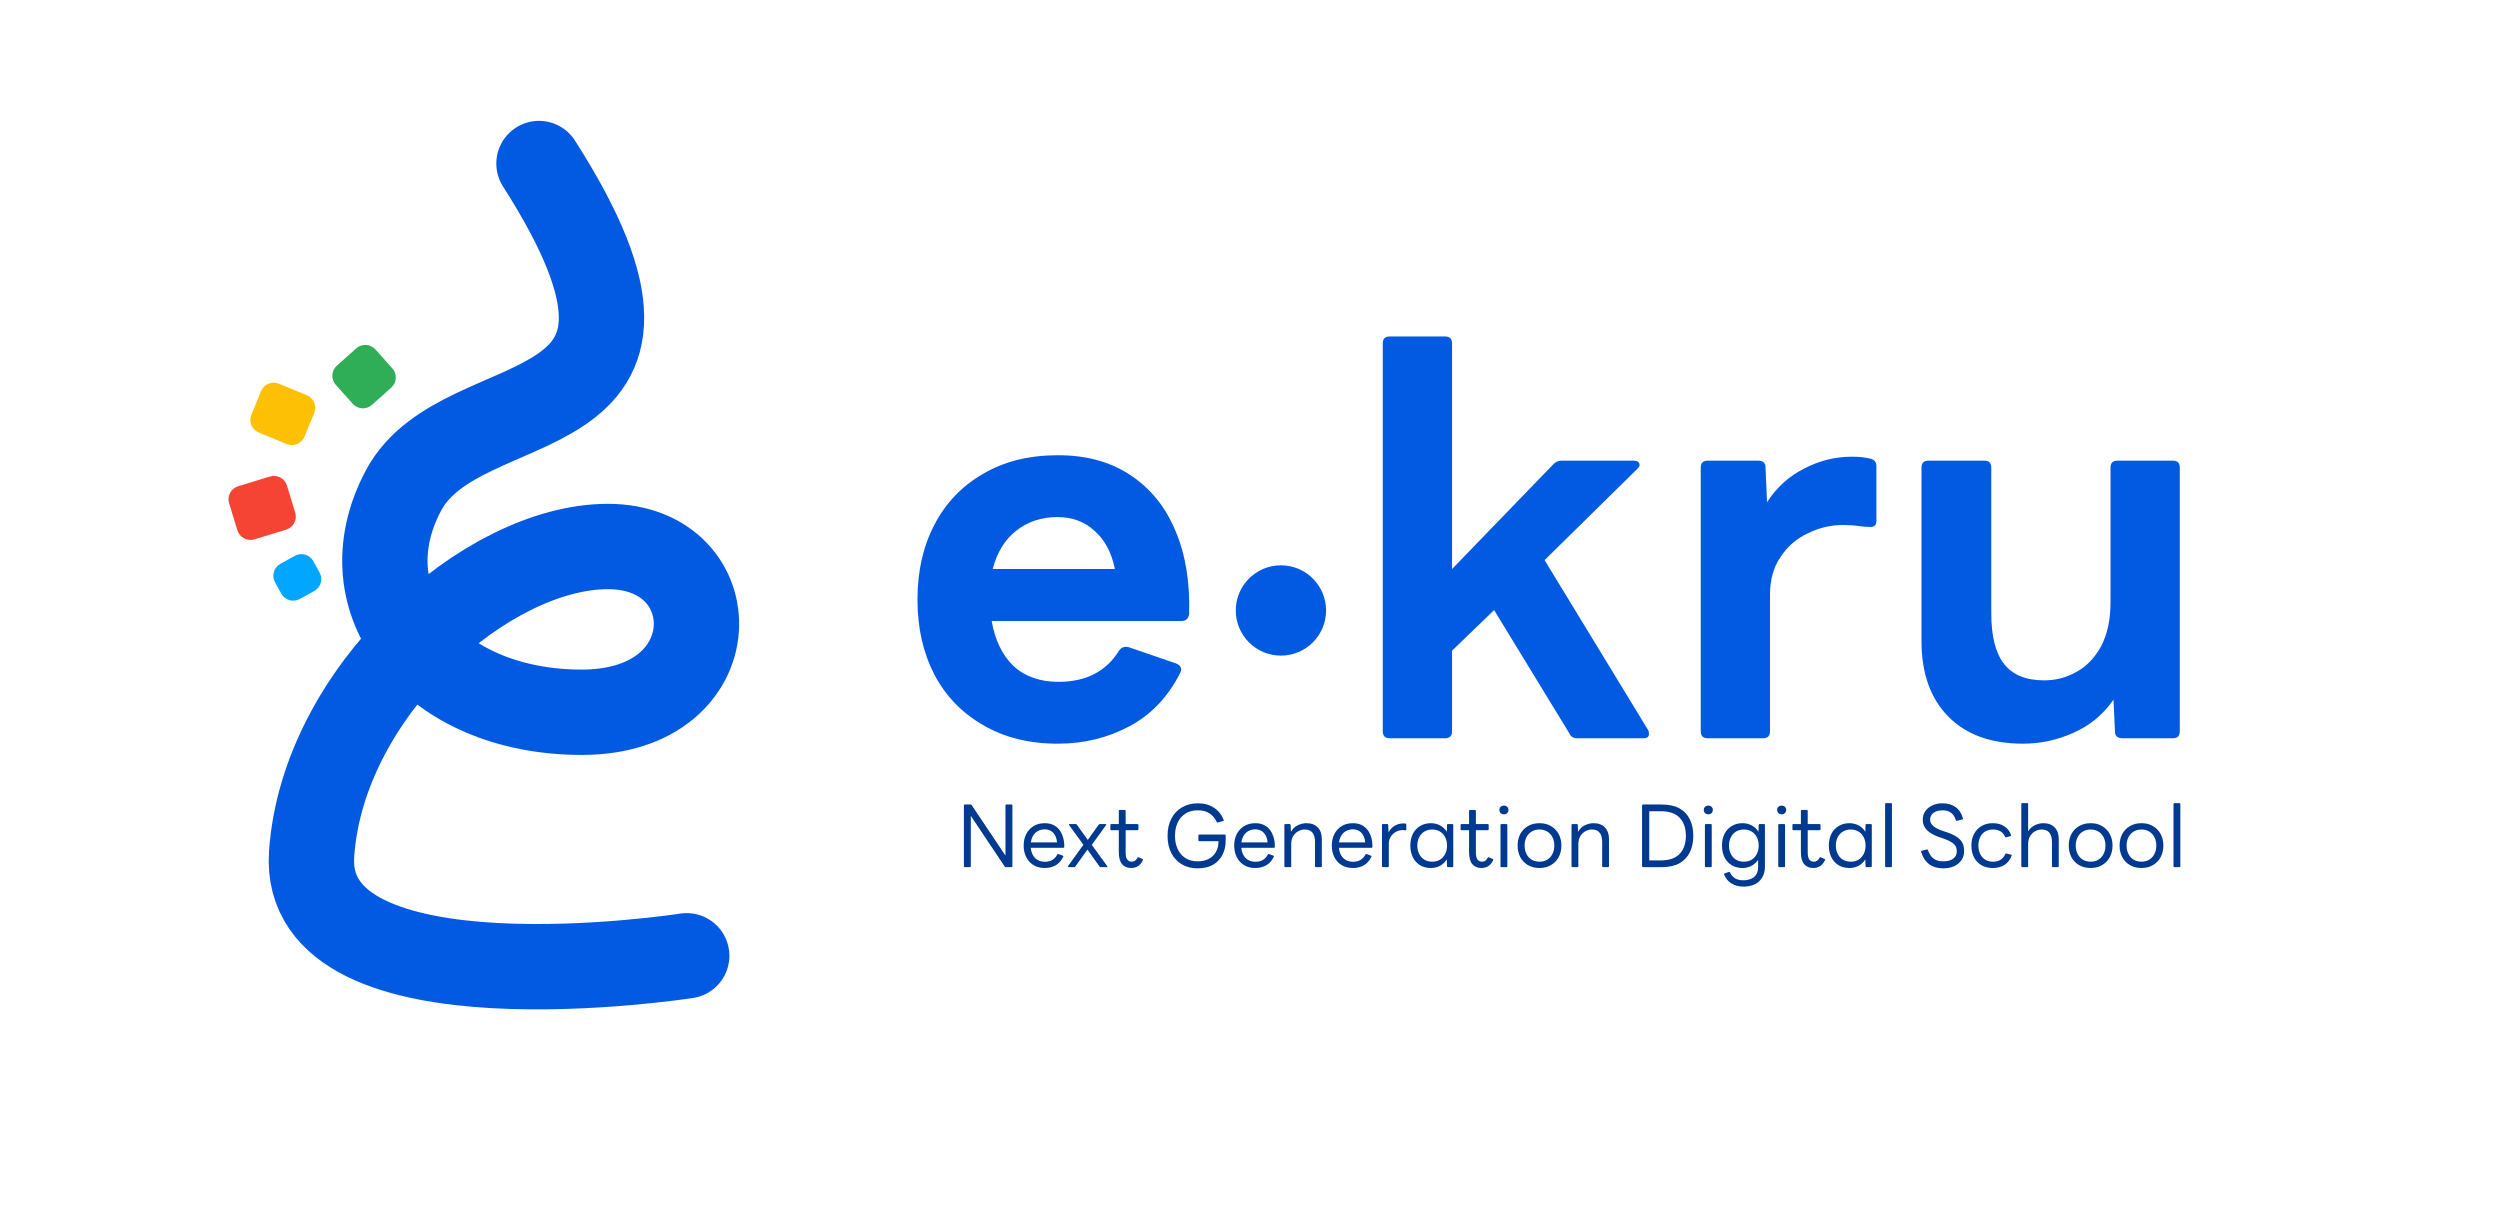
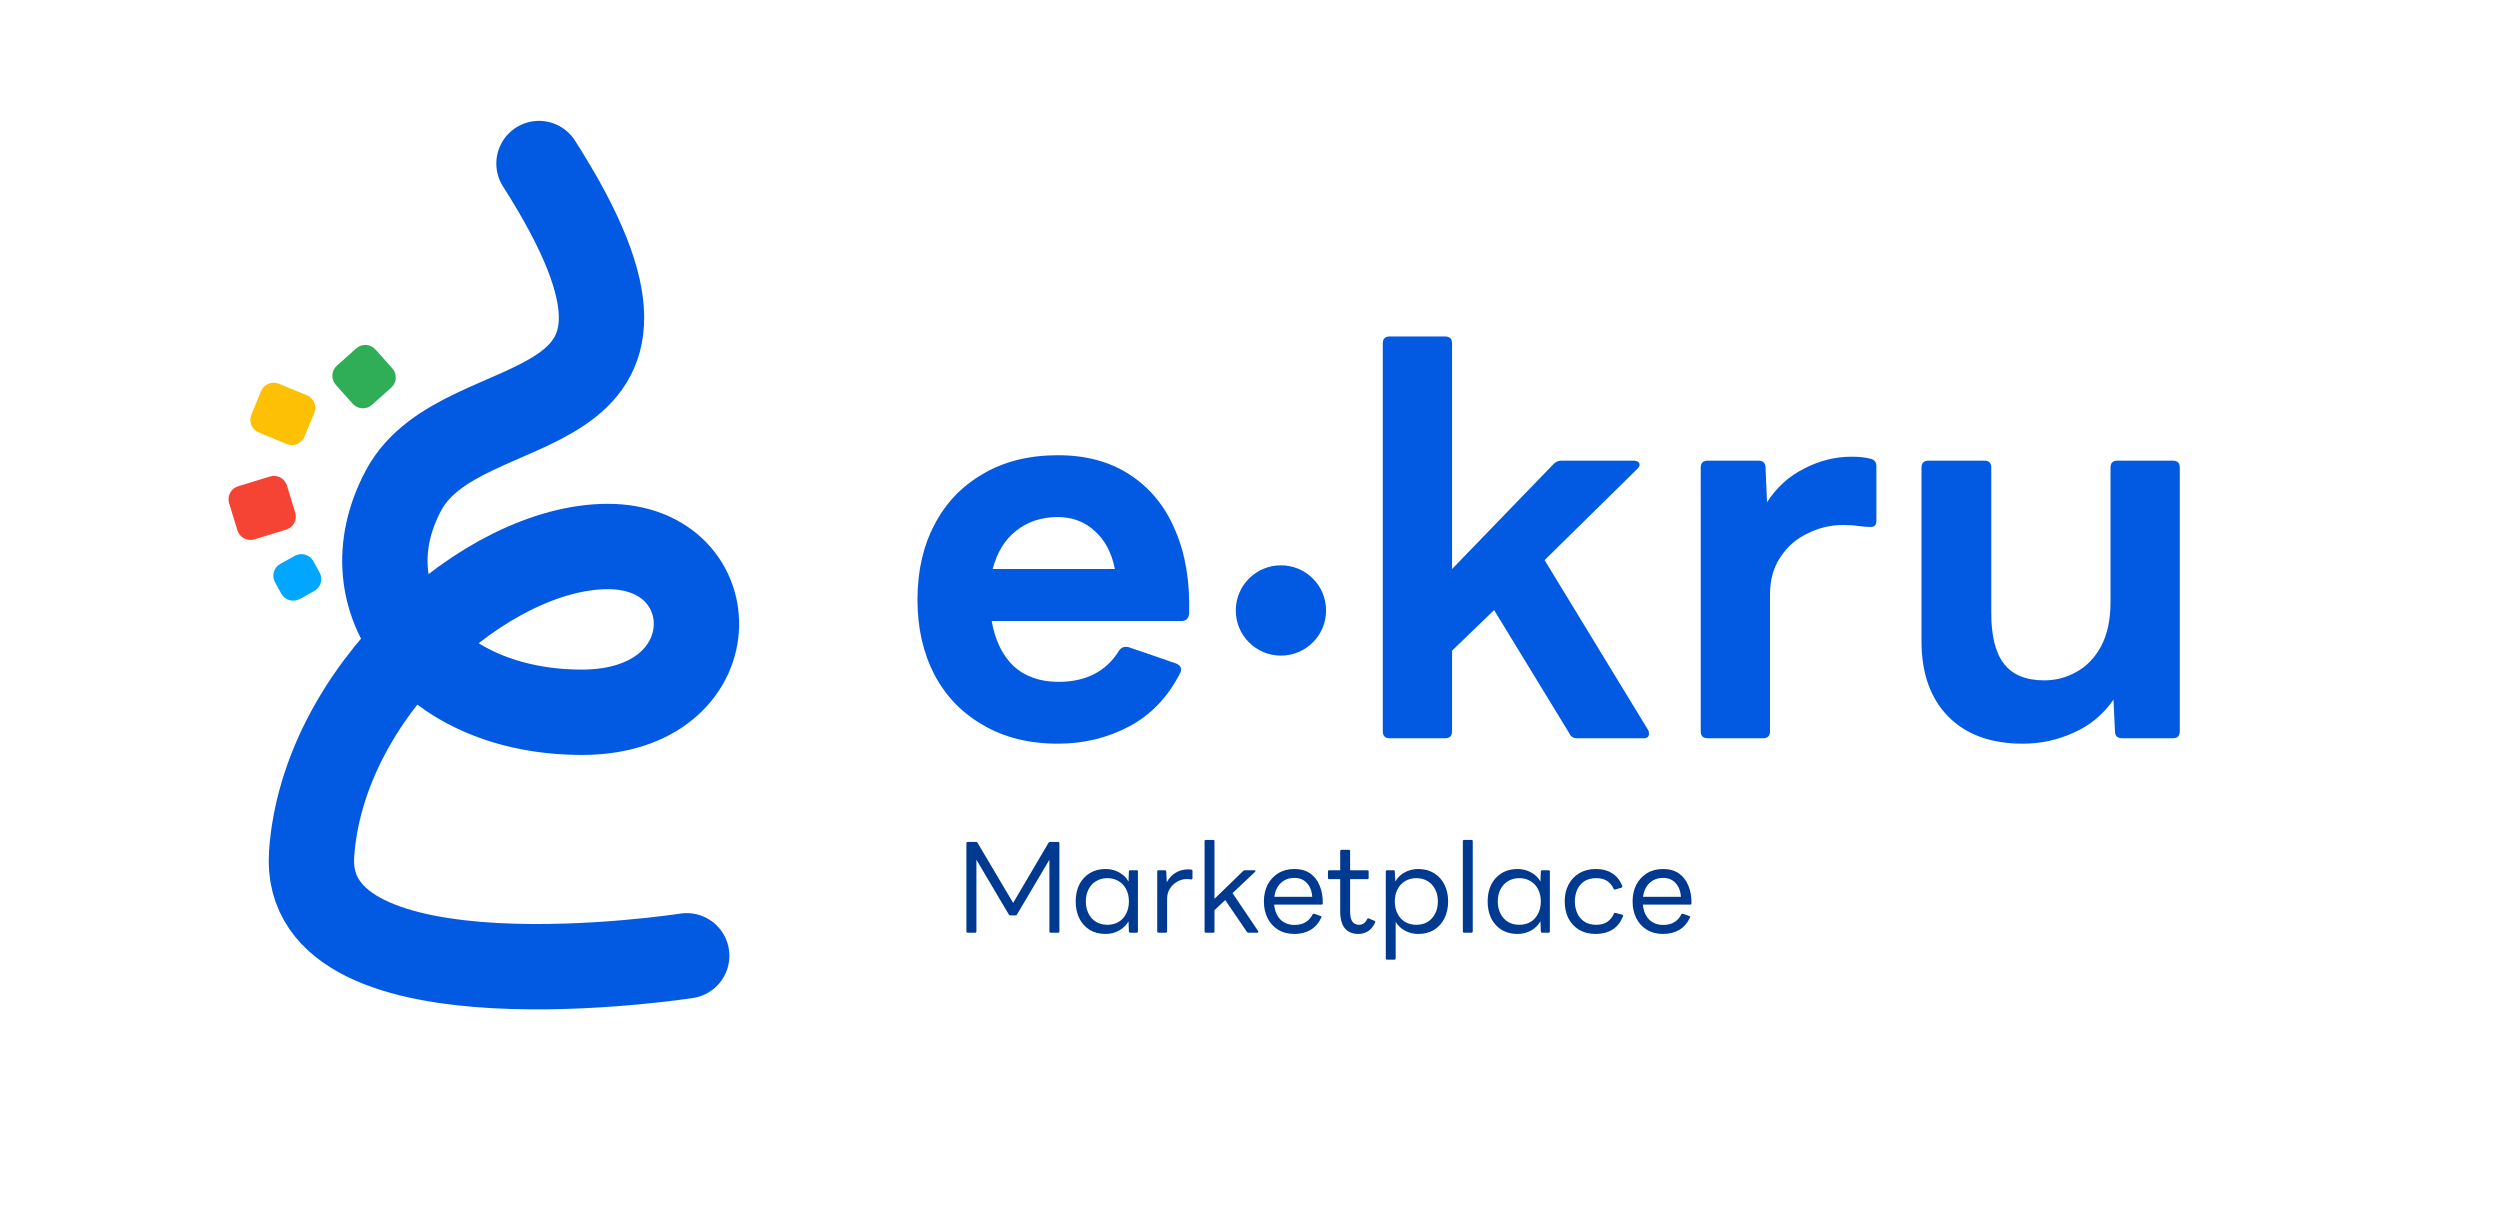
<svg xmlns="http://www.w3.org/2000/svg" width="2021" height="977" viewBox="0 0 2021 977" fill="none">
  <path d="M855.281 601.2C831.815 601.2 811.548 596.133 794.481 586C777.415 576.133 764.348 562.533 755.281 545.2C746.215 527.6 741.681 507.467 741.681 484.8C741.681 461.867 746.215 441.733 755.281 424.4C764.348 406.8 777.415 393.067 794.481 383.2C811.548 373.067 831.815 368 855.281 368C878.215 368 897.681 373.333 913.681 384C929.948 394.667 942.081 409.6 950.081 428.8C958.348 448 962.081 470.533 961.281 496.4C960.748 500.133 958.748 502 955.281 502H801.681C804.348 517.467 810.215 529.6 819.281 538.4C828.615 546.933 840.748 551.2 855.681 551.2C878.081 551.2 894.481 542.667 904.881 525.6C906.748 523.2 909.281 522.4 912.481 523.2L950.881 536.4C954.615 538 955.681 540.533 954.081 544C944.215 563.467 930.481 577.867 912.881 587.2C895.281 596.533 876.081 601.2 855.281 601.2ZM901.281 460C898.615 446.667 893.148 436.4 884.881 429.2C876.881 421.733 866.881 418 854.881 418C841.815 418 830.615 421.733 821.281 429.2C812.215 436.4 805.948 446.667 802.481 460H901.281Z" fill="#015AE1" />
  <circle cx="1035.5" cy="493.5" r="36.5" fill="#015AE1" />
  <path d="M1123.44 596.8C1119.71 596.8 1117.84 594.933 1117.84 591.2V277.6C1117.84 273.867 1119.71 272 1123.44 272H1168.24C1171.98 272 1173.84 273.867 1173.84 277.6V460L1255.44 375.6C1257.31 373.467 1259.58 372.4 1262.24 372.4H1320.24C1323.71 372.4 1325.44 373.6 1325.44 376C1325.44 376.8 1324.78 377.867 1323.44 379.2L1248.64 452.8L1332.24 590C1332.78 590.8 1333.04 591.867 1333.04 593.2C1333.04 595.6 1331.58 596.8 1328.64 596.8H1275.04C1271.84 596.8 1269.71 595.467 1268.64 592.8L1207.84 493.2L1173.84 526V591.2C1173.84 594.933 1171.98 596.8 1168.24 596.8H1123.44ZM1380.47 596.8C1376.74 596.8 1374.87 594.933 1374.87 591.2V378C1374.87 374.267 1376.74 372.4 1380.47 372.4H1421.27C1425.27 372.4 1427.27 374.267 1427.27 378L1428.47 406C1436.21 394 1446.21 384.933 1458.47 378.8C1470.74 372.4 1483.54 369.2 1496.87 369.2C1500.07 369.2 1502.87 369.333 1505.27 369.6C1507.67 369.867 1509.94 370.267 1512.07 370.8C1515.27 371.6 1516.87 373.6 1516.87 376.8V421.2C1516.87 424.4 1515.27 426 1512.07 426C1509.14 426 1505.81 425.733 1502.07 425.2C1498.61 424.667 1494.61 424.4 1490.07 424.4C1479.94 424.4 1470.34 426.667 1461.27 431.2C1452.21 435.467 1444.87 441.867 1439.27 450.4C1433.67 458.667 1430.87 468.8 1430.87 480.8V591.2C1430.87 594.933 1429.01 596.8 1425.27 596.8H1380.47ZM1635.34 601.2C1609.48 601.2 1589.34 593.867 1574.94 579.2C1560.54 564.533 1553.34 544.267 1553.34 518.4V378C1553.34 374.267 1555.21 372.4 1558.94 372.4H1604.14C1607.88 372.4 1609.74 374.267 1609.74 378V495.6C1609.74 514.267 1613.21 528 1620.14 536.8C1627.08 545.6 1637.88 550 1652.54 550C1661.88 550 1670.54 547.733 1678.54 543.2C1686.81 538.667 1693.48 531.733 1698.54 522.4C1703.61 512.8 1706.14 500.933 1706.14 486.8V378C1706.14 374.267 1708.01 372.4 1711.74 372.4H1756.54C1760.28 372.4 1762.14 374.267 1762.14 378V591.2C1762.14 594.933 1760.28 596.8 1756.54 596.8H1715.74C1711.74 596.8 1709.74 594.933 1709.74 591.2L1708.54 565.6C1700.28 577.6 1689.48 586.533 1676.14 592.4C1663.08 598.267 1649.48 601.2 1635.34 601.2Z" fill="#015AE1" />
-   <path d="M779.982 701C779.476 701 779.223 700.747 779.223 700.241V651.044C779.223 650.584 779.476 650.354 779.982 650.354H784.605C784.927 650.354 785.226 650.515 785.502 650.837L812.826 691.685V651.044C812.826 650.584 813.079 650.354 813.585 650.354H817.725C818.185 650.354 818.415 650.584 818.415 651.044V700.241C818.415 700.747 818.185 701 817.725 701H813.102C812.78 701 812.481 700.839 812.205 700.517L784.812 659.531V700.241C784.812 700.747 784.582 701 784.122 701H779.982ZM844.569 701.69C841.073 701.69 838.037 700.908 835.461 699.344C832.931 697.78 830.976 695.641 829.596 692.927C828.216 690.167 827.526 687.039 827.526 683.543C827.526 680.047 828.216 676.942 829.596 674.228C831.022 671.514 833 669.375 835.53 667.811C838.106 666.247 841.119 665.465 844.569 665.465C848.019 665.465 850.917 666.27 853.263 667.88C855.609 669.49 857.38 671.744 858.576 674.642C859.818 677.494 860.416 680.806 860.37 684.578C860.37 685.084 860.117 685.337 859.611 685.337H833.253C833.575 688.787 834.725 691.547 836.703 693.617C838.727 695.641 841.349 696.653 844.569 696.653C847.099 696.653 849.169 696.147 850.779 695.135C852.435 694.123 853.746 692.674 854.712 690.788C854.896 690.42 855.218 690.305 855.678 690.443L859.128 691.685C859.634 691.869 859.772 692.168 859.542 692.582C858.07 695.664 856.046 697.964 853.47 699.482C850.894 700.954 847.927 701.69 844.569 701.69ZM844.569 670.433C841.533 670.433 839.003 671.376 836.979 673.262C835.001 675.148 833.782 677.724 833.322 680.99H854.505C854.275 677.816 853.286 675.263 851.538 673.331C849.79 671.399 847.467 670.433 844.569 670.433ZM863.836 701C863.56 701 863.376 700.908 863.284 700.724C863.192 700.54 863.238 700.333 863.422 700.103L875.842 682.922L864.319 667.052C864.135 666.822 864.089 666.615 864.181 666.431C864.273 666.247 864.48 666.155 864.802 666.155H869.563C869.977 666.155 870.276 666.293 870.46 666.569L879.361 678.989L888.262 666.569C888.492 666.293 888.791 666.155 889.159 666.155H893.644C894.334 666.155 894.495 666.454 894.127 667.052L882.604 682.991L895.024 700.103C895.208 700.333 895.254 700.54 895.162 700.724C895.07 700.908 894.886 701 894.61 701H889.78C889.412 701 889.113 700.839 888.883 700.517L879.085 686.786L869.287 700.517C869.011 700.839 868.712 701 868.39 701H863.836ZM914.521 701.69C911.393 701.69 908.932 700.678 907.138 698.654C905.344 696.584 904.447 693.341 904.447 688.925V671.123H898.306C897.846 671.123 897.616 670.893 897.616 670.433V666.845C897.616 666.385 897.846 666.155 898.306 666.155H904.447V655.46C904.447 655 904.677 654.77 905.137 654.77H909.208C909.714 654.77 909.967 655 909.967 655.46V666.155H919.627C920.087 666.155 920.317 666.385 920.317 666.845V670.433C920.317 670.893 920.087 671.123 919.627 671.123H909.967V689.063C909.967 691.685 910.381 693.594 911.209 694.79C912.037 695.986 913.302 696.584 915.004 696.584C916.982 696.584 918.477 695.526 919.489 693.41C919.719 692.95 920.041 692.835 920.455 693.065L923.56 694.376C924.02 694.606 924.112 694.997 923.836 695.549C922.732 697.757 921.375 699.344 919.765 700.31C918.155 701.23 916.407 701.69 914.521 701.69ZM968.143 701.966C963.313 701.966 959.058 700.885 955.378 698.723C951.744 696.561 948.915 693.525 946.891 689.615C944.867 685.659 943.855 681.013 943.855 675.677C943.855 670.295 944.89 665.649 946.96 661.739C949.03 657.783 951.905 654.747 955.585 652.631C959.265 650.469 963.474 649.388 968.212 649.388C973.364 649.388 977.711 650.561 981.253 652.907C984.841 655.207 987.486 658.473 989.188 662.705C989.418 663.165 989.28 663.487 988.774 663.671L984.496 664.913C984.128 665.051 983.829 664.913 983.599 664.499C982.173 661.417 980.195 659.071 977.665 657.461C975.135 655.851 972.007 655.046 968.281 655.046C964.371 655.046 961.036 655.943 958.276 657.737C955.516 659.485 953.423 661.923 951.997 665.051C950.571 668.133 949.858 671.675 949.858 675.677C949.858 679.679 950.571 683.244 951.997 686.372C953.469 689.454 955.562 691.892 958.276 693.686C961.036 695.434 964.371 696.308 968.281 696.308C971.639 696.308 974.56 695.664 977.044 694.376C979.574 693.088 981.529 691.225 982.909 688.787C984.335 686.349 985.048 683.428 985.048 680.024H969.523C969.017 680.024 968.764 679.794 968.764 679.334V675.401C968.764 674.895 969.017 674.642 969.523 674.642H990.085C990.591 674.642 990.844 674.895 990.844 675.401V679.679C990.844 683.865 989.97 687.66 988.222 691.064C986.52 694.422 983.99 697.09 980.632 699.068C977.274 701 973.111 701.966 968.143 701.966ZM1014.78 701.69C1011.28 701.69 1008.25 700.908 1005.67 699.344C1003.14 697.78 1001.18 695.641 999.805 692.927C998.425 690.167 997.735 687.039 997.735 683.543C997.735 680.047 998.425 676.942 999.805 674.228C1001.23 671.514 1003.21 669.375 1005.74 667.811C1008.31 666.247 1011.33 665.465 1014.78 665.465C1018.23 665.465 1021.13 666.27 1023.47 667.88C1025.82 669.49 1027.59 671.744 1028.78 674.642C1030.03 677.494 1030.62 680.806 1030.58 684.578C1030.58 685.084 1030.33 685.337 1029.82 685.337H1003.46C1003.78 688.787 1004.93 691.547 1006.91 693.617C1008.94 695.641 1011.56 696.653 1014.78 696.653C1017.31 696.653 1019.38 696.147 1020.99 695.135C1022.64 694.123 1023.95 692.674 1024.92 690.788C1025.1 690.42 1025.43 690.305 1025.89 690.443L1029.34 691.685C1029.84 691.869 1029.98 692.168 1029.75 692.582C1028.28 695.664 1026.25 697.964 1023.68 699.482C1021.1 700.954 1018.14 701.69 1014.78 701.69ZM1014.78 670.433C1011.74 670.433 1009.21 671.376 1007.19 673.262C1005.21 675.148 1003.99 677.724 1003.53 680.99H1024.71C1024.48 677.816 1023.49 675.263 1021.75 673.331C1020 671.399 1017.68 670.433 1014.78 670.433ZM1039.05 701C1038.54 701 1038.29 700.747 1038.29 700.241V666.845C1038.29 666.385 1038.54 666.155 1039.05 666.155H1042.57C1043.07 666.155 1043.33 666.385 1043.33 666.845L1043.6 672.434C1044.89 670.088 1046.69 668.34 1048.99 667.19C1051.33 666.04 1053.7 665.465 1056.09 665.465C1060.05 665.465 1063.11 666.615 1065.27 668.915C1067.48 671.169 1068.58 674.32 1068.58 678.368V700.241C1068.58 700.747 1068.35 701 1067.89 701H1063.82C1063.31 701 1063.06 700.747 1063.06 700.241V680.645C1063.06 677.287 1062.37 674.78 1060.99 673.124C1059.66 671.422 1057.54 670.571 1054.64 670.571C1052.99 670.571 1051.33 671.008 1049.68 671.882C1048.02 672.71 1046.62 674.021 1045.47 675.815C1044.36 677.563 1043.81 679.817 1043.81 682.577V700.241C1043.81 700.747 1043.58 701 1043.12 701H1039.05ZM1093.68 701.69C1090.19 701.69 1087.15 700.908 1084.58 699.344C1082.05 697.78 1080.09 695.641 1078.71 692.927C1077.33 690.167 1076.64 687.039 1076.64 683.543C1076.64 680.047 1077.33 676.942 1078.71 674.228C1080.14 671.514 1082.11 669.375 1084.64 667.811C1087.22 666.247 1090.23 665.465 1093.68 665.465C1097.13 665.465 1100.03 666.27 1102.38 667.88C1104.72 669.49 1106.49 671.744 1107.69 674.642C1108.93 677.494 1109.53 680.806 1109.48 684.578C1109.48 685.084 1109.23 685.337 1108.73 685.337H1082.37C1082.69 688.787 1083.84 691.547 1085.82 693.617C1087.84 695.641 1090.46 696.653 1093.68 696.653C1096.21 696.653 1098.28 696.147 1099.89 695.135C1101.55 694.123 1102.86 692.674 1103.83 690.788C1104.01 690.42 1104.33 690.305 1104.79 690.443L1108.24 691.685C1108.75 691.869 1108.89 692.168 1108.66 692.582C1107.18 695.664 1105.16 697.964 1102.58 699.482C1100.01 700.954 1097.04 701.69 1093.68 701.69ZM1093.68 670.433C1090.65 670.433 1088.12 671.376 1086.09 673.262C1084.12 675.148 1082.9 677.724 1082.44 680.99H1103.62C1103.39 677.816 1102.4 675.263 1100.65 673.331C1098.9 671.399 1096.58 670.433 1093.68 670.433ZM1117.95 701C1117.45 701 1117.2 700.747 1117.2 700.241V666.845C1117.2 666.385 1117.45 666.155 1117.95 666.155H1121.47C1121.98 666.155 1122.23 666.385 1122.23 666.845L1122.51 672.848C1123.75 670.548 1125.41 668.777 1127.48 667.535C1129.59 666.293 1131.89 665.672 1134.38 665.672C1134.79 665.672 1135.14 665.672 1135.41 665.672C1135.73 665.672 1136.01 665.718 1136.24 665.81C1136.65 665.856 1136.86 666.109 1136.86 666.569V670.571C1136.86 671.123 1136.61 671.353 1136.1 671.261C1135.78 671.215 1135.43 671.169 1135.07 671.123C1134.7 671.077 1134.26 671.054 1133.76 671.054C1131.87 671.054 1130.08 671.537 1128.37 672.503C1126.67 673.469 1125.29 674.78 1124.23 676.436C1123.22 678.092 1122.72 679.978 1122.72 682.094V700.241C1122.72 700.747 1122.49 701 1122.03 701H1117.95ZM1156.74 701.69C1153.39 701.69 1150.44 700.931 1147.91 699.413C1145.43 697.849 1143.5 695.71 1142.12 692.996C1140.78 690.236 1140.11 687.085 1140.11 683.543C1140.11 680.001 1140.78 676.873 1142.12 674.159C1143.5 671.445 1145.43 669.329 1147.91 667.811C1150.44 666.247 1153.39 665.465 1156.74 665.465C1159.5 665.465 1162.01 666.086 1164.26 667.328C1166.56 668.57 1168.34 670.272 1169.58 672.434L1169.78 666.845C1169.78 666.385 1170.04 666.155 1170.54 666.155H1174.13C1174.59 666.155 1174.82 666.385 1174.82 666.845V700.241C1174.82 700.747 1174.59 701 1174.13 701H1170.54C1170.04 701 1169.78 700.747 1169.78 700.241L1169.58 694.652C1168.34 696.814 1166.56 698.539 1164.26 699.827C1162.01 701.069 1159.5 701.69 1156.74 701.69ZM1157.78 696.584C1160.17 696.584 1162.26 696.055 1164.06 694.997C1165.85 693.893 1167.25 692.352 1168.27 690.374C1169.28 688.396 1169.78 686.119 1169.78 683.543C1169.78 680.967 1169.28 678.713 1168.27 676.781C1167.25 674.803 1165.85 673.285 1164.06 672.227C1162.26 671.123 1160.17 670.571 1157.78 670.571C1155.43 670.571 1153.34 671.123 1151.5 672.227C1149.71 673.285 1148.3 674.803 1147.29 676.781C1146.28 678.713 1145.77 680.967 1145.77 683.543C1145.77 686.119 1146.28 688.396 1147.29 690.374C1148.3 692.352 1149.71 693.893 1151.5 694.997C1153.34 696.055 1155.43 696.584 1157.78 696.584ZM1197.66 701.69C1194.54 701.69 1192.08 700.678 1190.28 698.654C1188.49 696.584 1187.59 693.341 1187.59 688.925V671.123H1181.45C1180.99 671.123 1180.76 670.893 1180.76 670.433V666.845C1180.76 666.385 1180.99 666.155 1181.45 666.155H1187.59V655.46C1187.59 655 1187.82 654.77 1188.28 654.77H1192.35C1192.86 654.77 1193.11 655 1193.11 655.46V666.155H1202.77C1203.23 666.155 1203.46 666.385 1203.46 666.845V670.433C1203.46 670.893 1203.23 671.123 1202.77 671.123H1193.11V689.063C1193.11 691.685 1193.52 693.594 1194.35 694.79C1195.18 695.986 1196.45 696.584 1198.15 696.584C1200.13 696.584 1201.62 695.526 1202.63 693.41C1202.86 692.95 1203.18 692.835 1203.6 693.065L1206.7 694.376C1207.16 694.606 1207.26 694.997 1206.98 695.549C1205.88 697.757 1204.52 699.344 1202.91 700.31C1201.3 701.23 1199.55 701.69 1197.66 701.69ZM1215.77 658.289C1214.76 658.289 1213.89 657.967 1213.15 657.323C1212.46 656.633 1212.12 655.782 1212.12 654.77C1212.12 653.712 1212.46 652.861 1213.15 652.217C1213.89 651.573 1214.76 651.251 1215.77 651.251C1216.83 651.251 1217.71 651.573 1218.4 652.217C1219.09 652.861 1219.43 653.712 1219.43 654.77C1219.43 655.782 1219.09 656.633 1218.4 657.323C1217.71 657.967 1216.83 658.289 1215.77 658.289ZM1213.77 701C1213.27 701 1213.01 700.747 1213.01 700.241V666.845C1213.01 666.385 1213.27 666.155 1213.77 666.155H1217.84C1218.3 666.155 1218.53 666.385 1218.53 666.845V700.241C1218.53 700.747 1218.3 701 1217.84 701H1213.77ZM1244.5 701.69C1240.96 701.69 1237.85 700.908 1235.19 699.344C1232.52 697.78 1230.45 695.641 1228.98 692.927C1227.55 690.167 1226.84 687.039 1226.84 683.543C1226.84 680.047 1227.55 676.942 1228.98 674.228C1230.45 671.514 1232.52 669.375 1235.19 667.811C1237.85 666.247 1240.96 665.465 1244.5 665.465C1248.09 665.465 1251.19 666.247 1253.82 667.811C1256.48 669.375 1258.55 671.514 1260.03 674.228C1261.5 676.942 1262.23 680.047 1262.23 683.543C1262.23 687.039 1261.5 690.167 1260.03 692.927C1258.55 695.641 1256.48 697.78 1253.82 699.344C1251.19 700.908 1248.09 701.69 1244.5 701.69ZM1244.5 696.584C1246.89 696.584 1248.99 696.055 1250.78 694.997C1252.57 693.893 1253.98 692.352 1254.99 690.374C1256 688.396 1256.51 686.119 1256.51 683.543C1256.51 680.967 1256 678.713 1254.99 676.781C1253.98 674.803 1252.57 673.285 1250.78 672.227C1248.99 671.123 1246.89 670.571 1244.5 670.571C1242.15 670.571 1240.06 671.123 1238.22 672.227C1236.43 673.285 1235.02 674.803 1234.01 676.781C1233 678.713 1232.49 680.967 1232.49 683.543C1232.49 686.119 1233 688.396 1234.01 690.374C1235.02 692.352 1236.43 693.893 1238.22 694.997C1240.06 696.055 1242.15 696.584 1244.5 696.584ZM1271.18 701C1270.68 701 1270.42 700.747 1270.42 700.241V666.845C1270.42 666.385 1270.68 666.155 1271.18 666.155H1274.7C1275.21 666.155 1275.46 666.385 1275.46 666.845L1275.74 672.434C1277.02 670.088 1278.82 668.34 1281.12 667.19C1283.46 666.04 1285.83 665.465 1288.23 665.465C1292.18 665.465 1295.24 666.615 1297.4 668.915C1299.61 671.169 1300.71 674.32 1300.71 678.368V700.241C1300.71 700.747 1300.48 701 1300.02 701H1295.95C1295.45 701 1295.19 700.747 1295.19 700.241V680.645C1295.19 677.287 1294.5 674.78 1293.12 673.124C1291.79 671.422 1289.67 670.571 1286.78 670.571C1285.12 670.571 1283.46 671.008 1281.81 671.882C1280.15 672.71 1278.75 674.021 1277.6 675.815C1276.5 677.563 1275.94 679.817 1275.94 682.577V700.241C1275.94 700.747 1275.71 701 1275.25 701H1271.18ZM1328.21 701C1327.7 701 1327.45 700.747 1327.45 700.241V651.044C1327.45 650.584 1327.7 650.354 1328.21 650.354H1343.32C1349.07 650.354 1353.83 651.389 1357.6 653.459C1361.37 655.529 1364.18 658.473 1366.02 662.291C1367.91 666.063 1368.85 670.525 1368.85 675.677C1368.85 680.783 1367.91 685.245 1366.02 689.063C1364.18 692.835 1361.37 695.779 1357.6 697.895C1353.83 699.965 1349.07 701 1343.32 701H1328.21ZM1342.63 655.805H1333.25V695.549H1342.63C1349.44 695.549 1354.5 693.801 1357.81 690.305C1361.17 686.763 1362.85 681.887 1362.85 675.677C1362.85 669.421 1361.17 664.545 1357.81 661.049C1354.5 657.553 1349.44 655.805 1342.63 655.805ZM1381 658.289C1379.98 658.289 1379.11 657.967 1378.37 657.323C1377.68 656.633 1377.34 655.782 1377.34 654.77C1377.34 653.712 1377.68 652.861 1378.37 652.217C1379.11 651.573 1379.98 651.251 1381 651.251C1382.05 651.251 1382.93 651.573 1383.62 652.217C1384.31 652.861 1384.65 653.712 1384.65 654.77C1384.65 655.782 1384.31 656.633 1383.62 657.323C1382.93 657.967 1382.05 658.289 1381 658.289ZM1379 701C1378.49 701 1378.24 700.747 1378.24 700.241V666.845C1378.24 666.385 1378.49 666.155 1379 666.155H1383.07C1383.53 666.155 1383.76 666.385 1383.76 666.845V700.241C1383.76 700.747 1383.53 701 1383.07 701H1379ZM1409.59 716.732C1405.81 716.732 1402.55 715.904 1399.79 714.248C1397.07 712.592 1395.07 710.177 1393.78 707.003C1393.6 706.543 1393.74 706.244 1394.2 706.106L1397.51 704.864C1397.88 704.68 1398.2 704.795 1398.48 705.209C1399.4 707.187 1400.71 708.751 1402.41 709.901C1404.16 711.051 1406.5 711.626 1409.45 711.626C1411.47 711.626 1413.38 711.281 1415.17 710.591C1416.97 709.947 1418.42 708.843 1419.52 707.279C1420.67 705.761 1421.25 703.668 1421.25 701V695.066C1419.96 697.09 1418.21 698.7 1416 699.896C1413.79 701.092 1411.36 701.69 1408.69 701.69C1405.33 701.69 1402.39 700.931 1399.86 699.413C1397.37 697.849 1395.44 695.71 1394.06 692.996C1392.73 690.236 1392.06 687.085 1392.06 683.543C1392.06 680.001 1392.73 676.873 1394.06 674.159C1395.44 671.445 1397.37 669.329 1399.86 667.811C1402.39 666.247 1405.33 665.465 1408.69 665.465C1411.45 665.465 1413.96 666.086 1416.21 667.328C1418.51 668.57 1420.28 670.272 1421.52 672.434L1421.73 666.845C1421.73 666.385 1421.98 666.155 1422.49 666.155H1426.08C1426.54 666.155 1426.77 666.385 1426.77 666.845V700.448C1426.77 704.174 1425.98 707.233 1424.42 709.625C1422.9 712.063 1420.86 713.857 1418.28 715.007C1415.7 716.157 1412.81 716.732 1409.59 716.732ZM1409.72 696.584C1412.12 696.584 1414.21 696.055 1416 694.997C1417.8 693.893 1419.2 692.352 1420.21 690.374C1421.22 688.396 1421.73 686.119 1421.73 683.543C1421.73 680.967 1421.22 678.713 1420.21 676.781C1419.2 674.803 1417.8 673.285 1416 672.227C1414.21 671.123 1412.12 670.571 1409.72 670.571C1407.38 670.571 1405.28 671.123 1403.44 672.227C1401.65 673.285 1400.25 674.803 1399.24 676.781C1398.22 678.713 1397.72 680.967 1397.72 683.543C1397.72 686.119 1398.22 688.396 1399.24 690.374C1400.25 692.352 1401.65 693.893 1403.44 694.997C1405.28 696.055 1407.38 696.584 1409.72 696.584ZM1440.29 658.289C1439.28 658.289 1438.41 657.967 1437.67 657.323C1436.98 656.633 1436.64 655.782 1436.64 654.77C1436.64 653.712 1436.98 652.861 1437.67 652.217C1438.41 651.573 1439.28 651.251 1440.29 651.251C1441.35 651.251 1442.23 651.573 1442.92 652.217C1443.61 652.861 1443.95 653.712 1443.95 654.77C1443.95 655.782 1443.61 656.633 1442.92 657.323C1442.23 657.967 1441.35 658.289 1440.29 658.289ZM1438.29 701C1437.79 701 1437.53 700.747 1437.53 700.241V666.845C1437.53 666.385 1437.79 666.155 1438.29 666.155H1442.36C1442.82 666.155 1443.05 666.385 1443.05 666.845V700.241C1443.05 700.747 1442.82 701 1442.36 701H1438.29ZM1465.92 701.69C1462.79 701.69 1460.33 700.678 1458.53 698.654C1456.74 696.584 1455.84 693.341 1455.84 688.925V671.123H1449.7C1449.24 671.123 1449.01 670.893 1449.01 670.433V666.845C1449.01 666.385 1449.24 666.155 1449.7 666.155H1455.84V655.46C1455.84 655 1456.07 654.77 1456.53 654.77H1460.6C1461.11 654.77 1461.36 655 1461.36 655.46V666.155H1471.02C1471.48 666.155 1471.71 666.385 1471.71 666.845V670.433C1471.71 670.893 1471.48 671.123 1471.02 671.123H1461.36V689.063C1461.36 691.685 1461.78 693.594 1462.6 694.79C1463.43 695.986 1464.7 696.584 1466.4 696.584C1468.38 696.584 1469.87 695.526 1470.88 693.41C1471.11 692.95 1471.44 692.835 1471.85 693.065L1474.95 694.376C1475.41 694.606 1475.51 694.997 1475.23 695.549C1474.13 697.757 1472.77 699.344 1471.16 700.31C1469.55 701.23 1467.8 701.69 1465.92 701.69ZM1495.07 701.69C1491.71 701.69 1488.77 700.931 1486.24 699.413C1483.76 697.849 1481.82 695.71 1480.44 692.996C1479.11 690.236 1478.44 687.085 1478.44 683.543C1478.44 680.001 1479.11 676.873 1480.44 674.159C1481.82 671.445 1483.76 669.329 1486.24 667.811C1488.77 666.247 1491.71 665.465 1495.07 665.465C1497.83 665.465 1500.34 666.086 1502.59 667.328C1504.89 668.57 1506.66 670.272 1507.91 672.434L1508.11 666.845C1508.11 666.385 1508.37 666.155 1508.87 666.155H1512.46C1512.92 666.155 1513.15 666.385 1513.15 666.845V700.241C1513.15 700.747 1512.92 701 1512.46 701H1508.87C1508.37 701 1508.11 700.747 1508.11 700.241L1507.91 694.652C1506.66 696.814 1504.89 698.539 1502.59 699.827C1500.34 701.069 1497.83 701.69 1495.07 701.69ZM1496.11 696.584C1498.5 696.584 1500.59 696.055 1502.39 694.997C1504.18 693.893 1505.58 692.352 1506.6 690.374C1507.61 688.396 1508.11 686.119 1508.11 683.543C1508.11 680.967 1507.61 678.713 1506.6 676.781C1505.58 674.803 1504.18 673.285 1502.39 672.227C1500.59 671.123 1498.5 670.571 1496.11 670.571C1493.76 670.571 1491.67 671.123 1489.83 672.227C1488.03 673.285 1486.63 674.803 1485.62 676.781C1484.61 678.713 1484.1 680.967 1484.1 683.543C1484.1 686.119 1484.61 688.396 1485.62 690.374C1486.63 692.352 1488.03 693.893 1489.83 694.997C1491.67 696.055 1493.76 696.584 1496.11 696.584ZM1524.68 701C1524.17 701 1523.92 700.747 1523.92 700.241V649.94C1523.92 649.48 1524.17 649.25 1524.68 649.25H1528.75C1529.21 649.25 1529.44 649.48 1529.44 649.94V700.241C1529.44 700.747 1529.21 701 1528.75 701H1524.68ZM1570.98 701.966C1566.42 701.966 1562.63 700.862 1559.59 698.654C1556.55 696.4 1554.37 693.065 1553.04 688.649C1552.9 688.189 1553.06 687.89 1553.52 687.752L1557.66 686.717C1558.07 686.579 1558.37 686.74 1558.56 687.2C1559.61 690.328 1561.13 692.628 1563.11 694.1C1565.09 695.572 1567.71 696.308 1570.98 696.308C1574.24 696.308 1576.86 695.618 1578.84 694.238C1580.87 692.812 1581.88 690.788 1581.88 688.166C1581.88 685.452 1580.96 683.382 1579.12 681.956C1577.28 680.484 1574.72 679.173 1571.46 678.023L1567.66 676.712C1563.48 675.286 1560.21 673.446 1557.87 671.192C1555.52 668.892 1554.35 666.063 1554.35 662.705C1554.35 660.083 1555.04 657.783 1556.42 655.805C1557.8 653.781 1559.68 652.217 1562.07 651.113C1564.51 649.963 1567.23 649.388 1570.22 649.388C1574.45 649.388 1577.99 650.4 1580.84 652.424C1583.69 654.402 1585.7 657.438 1586.85 661.532C1586.98 662.038 1586.82 662.337 1586.36 662.429L1582.02 663.533C1581.56 663.671 1581.26 663.51 1581.12 663.05C1580.24 660.244 1578.91 658.22 1577.12 656.978C1575.32 655.69 1573.02 655.046 1570.22 655.046C1567.27 655.046 1564.88 655.736 1563.04 657.116C1561.2 658.496 1560.28 660.313 1560.28 662.567C1560.28 666.431 1563.73 669.49 1570.63 671.744L1574.01 672.848C1578.7 674.412 1582.18 676.344 1584.43 678.644C1586.68 680.944 1587.81 684.118 1587.81 688.166C1587.81 690.88 1587.1 693.272 1585.67 695.342C1584.25 697.412 1582.27 699.045 1579.74 700.241C1577.21 701.391 1574.29 701.966 1570.98 701.966ZM1610.99 701.69C1607.45 701.69 1604.36 700.931 1601.74 699.413C1599.17 697.849 1597.16 695.71 1595.74 692.996C1594.36 690.236 1593.67 687.085 1593.67 683.543C1593.67 680.001 1594.38 676.873 1595.81 674.159C1597.23 671.445 1599.23 669.329 1601.81 667.811C1604.43 666.247 1607.49 665.465 1610.99 665.465C1614.62 665.465 1617.68 666.27 1620.16 667.88C1622.69 669.444 1624.56 671.813 1625.75 674.987C1625.89 675.447 1625.73 675.746 1625.27 675.884L1621.82 676.919C1621.45 677.057 1621.15 676.896 1620.92 676.436C1619.13 672.526 1615.91 670.571 1611.26 670.571C1608.55 670.571 1606.3 671.169 1604.5 672.365C1602.75 673.561 1601.44 675.148 1600.57 677.126C1599.74 679.104 1599.33 681.243 1599.33 683.543C1599.33 685.843 1599.76 688.005 1600.64 690.029C1601.51 692.007 1602.82 693.594 1604.57 694.79C1606.36 695.986 1608.6 696.584 1611.26 696.584C1613.7 696.584 1615.73 696.055 1617.34 694.997C1618.99 693.893 1620.26 692.352 1621.13 690.374C1621.31 689.96 1621.61 689.822 1622.03 689.96L1625.75 690.926C1626.26 691.064 1626.4 691.363 1626.17 691.823C1624.88 695.181 1622.92 697.665 1620.3 699.275C1617.68 700.885 1614.58 701.69 1610.99 701.69ZM1634.78 701C1634.27 701 1634.02 700.747 1634.02 700.241V649.94C1634.02 649.48 1634.27 649.25 1634.78 649.25H1638.85C1639.31 649.25 1639.54 649.48 1639.54 649.94V672.02C1640.88 669.858 1642.67 668.225 1644.92 667.121C1647.22 666.017 1649.52 665.465 1651.82 665.465C1655.78 665.465 1658.84 666.615 1661 668.915C1663.21 671.169 1664.31 674.32 1664.31 678.368V700.241C1664.31 700.747 1664.08 701 1663.62 701H1659.55C1659.05 701 1658.79 700.747 1658.79 700.241V680.645C1658.79 677.287 1658.1 674.78 1656.72 673.124C1655.39 671.422 1653.27 670.571 1650.37 670.571C1648.72 670.571 1647.06 671.008 1645.41 671.882C1643.75 672.71 1642.35 674.021 1641.2 675.815C1640.09 677.563 1639.54 679.817 1639.54 682.577V700.241C1639.54 700.747 1639.31 701 1638.85 701H1634.78ZM1690.04 701.69C1686.49 701.69 1683.39 700.908 1680.72 699.344C1678.05 697.78 1675.98 695.641 1674.51 692.927C1673.08 690.167 1672.37 687.039 1672.37 683.543C1672.37 680.047 1673.08 676.942 1674.51 674.228C1675.98 671.514 1678.05 669.375 1680.72 667.811C1683.39 666.247 1686.49 665.465 1690.04 665.465C1693.62 665.465 1696.73 666.247 1699.35 667.811C1702.02 669.375 1704.09 671.514 1705.56 674.228C1707.03 676.942 1707.77 680.047 1707.77 683.543C1707.77 687.039 1707.03 690.167 1705.56 692.927C1704.09 695.641 1702.02 697.78 1699.35 699.344C1696.73 700.908 1693.62 701.69 1690.04 701.69ZM1690.04 696.584C1692.43 696.584 1694.52 696.055 1696.31 694.997C1698.11 693.893 1699.51 692.352 1700.52 690.374C1701.54 688.396 1702.04 686.119 1702.04 683.543C1702.04 680.967 1701.54 678.713 1700.52 676.781C1699.51 674.803 1698.11 673.285 1696.31 672.227C1694.52 671.123 1692.43 670.571 1690.04 670.571C1687.69 670.571 1685.6 671.123 1683.76 672.227C1681.96 673.285 1680.56 674.803 1679.55 676.781C1678.54 678.713 1678.03 680.967 1678.03 683.543C1678.03 686.119 1678.54 688.396 1679.55 690.374C1680.56 692.352 1681.96 693.893 1683.76 694.997C1685.6 696.055 1687.69 696.584 1690.04 696.584ZM1731.14 701.69C1727.6 701.69 1724.49 700.908 1721.82 699.344C1719.16 697.78 1717.09 695.641 1715.61 692.927C1714.19 690.167 1713.48 687.039 1713.48 683.543C1713.48 680.047 1714.19 676.942 1715.61 674.228C1717.09 671.514 1719.16 669.375 1721.82 667.811C1724.49 666.247 1727.6 665.465 1731.14 665.465C1734.73 665.465 1737.83 666.247 1740.45 667.811C1743.12 669.375 1745.19 671.514 1746.66 674.228C1748.14 676.942 1748.87 680.047 1748.87 683.543C1748.87 687.039 1748.14 690.167 1746.66 692.927C1745.19 695.641 1743.12 697.78 1740.45 699.344C1737.83 700.908 1734.73 701.69 1731.14 701.69ZM1731.14 696.584C1733.53 696.584 1735.62 696.055 1737.42 694.997C1739.21 693.893 1740.62 692.352 1741.63 690.374C1742.64 688.396 1743.15 686.119 1743.15 683.543C1743.15 680.967 1742.64 678.713 1741.63 676.781C1740.62 674.803 1739.21 673.285 1737.42 672.227C1735.62 671.123 1733.53 670.571 1731.14 670.571C1728.79 670.571 1726.7 671.123 1724.86 672.227C1723.07 673.285 1721.66 674.803 1720.65 676.781C1719.64 678.713 1719.13 680.967 1719.13 683.543C1719.13 686.119 1719.64 688.396 1720.65 690.374C1721.66 692.352 1723.07 693.893 1724.86 694.997C1726.7 696.055 1728.79 696.584 1731.14 696.584ZM1757.82 701C1757.32 701 1757.06 700.747 1757.06 700.241V649.94C1757.06 649.48 1757.32 649.25 1757.82 649.25H1761.89C1762.35 649.25 1762.58 649.48 1762.58 649.94V700.241C1762.58 700.747 1762.35 701 1761.89 701H1757.82Z" fill="#003990" />
+   <path d="M782.332 754C781.599 754 781.232 753.633 781.232 752.9V681.6C781.232 680.933 781.599 680.6 782.332 680.6H789.032C789.632 680.6 790.032 680.833 790.232 681.3L819.032 729.9L847.632 681.3C847.899 680.833 848.299 680.6 848.832 680.6H855.332C856.066 680.6 856.432 680.933 856.432 681.6V752.9C856.432 753.633 856.066 754 855.332 754H849.332C848.666 754 848.332 753.633 848.332 752.9V695L822.132 739.3C821.932 739.767 821.532 740 820.932 740H816.732C816.199 740 815.799 739.767 815.532 739.3L789.332 695V752.9C789.332 753.633 788.999 754 788.332 754H782.332ZM893.696 755C888.83 755 884.563 753.9 880.896 751.7C877.296 749.433 874.496 746.333 872.496 742.4C870.563 738.4 869.596 733.833 869.596 728.7C869.596 723.567 870.563 719.033 872.496 715.1C874.496 711.167 877.296 708.1 880.896 705.9C884.563 703.633 888.83 702.5 893.696 702.5C897.696 702.5 901.33 703.4 904.596 705.2C907.93 707 910.496 709.467 912.296 712.6L912.596 704.5C912.596 703.833 912.963 703.5 913.696 703.5H918.896C919.563 703.5 919.896 703.833 919.896 704.5V752.9C919.896 753.633 919.563 754 918.896 754H913.696C912.963 754 912.596 753.633 912.596 752.9L912.296 744.8C910.496 747.933 907.93 750.433 904.596 752.3C901.33 754.1 897.696 755 893.696 755ZM895.196 747.6C898.663 747.6 901.696 746.833 904.296 745.3C906.896 743.7 908.93 741.467 910.396 738.6C911.863 735.733 912.596 732.433 912.596 728.7C912.596 724.967 911.863 721.7 910.396 718.9C908.93 716.033 906.896 713.833 904.296 712.3C901.696 710.7 898.663 709.9 895.196 709.9C891.796 709.9 888.763 710.7 886.096 712.3C883.496 713.833 881.463 716.033 879.996 718.9C878.53 721.7 877.796 724.967 877.796 728.7C877.796 732.433 878.53 735.733 879.996 738.6C881.463 741.467 883.496 743.7 886.096 745.3C888.763 746.833 891.796 747.6 895.196 747.6ZM936.601 754C935.868 754 935.501 753.633 935.501 752.9V704.5C935.501 703.833 935.868 703.5 936.601 703.5H941.701C942.435 703.5 942.801 703.833 942.801 704.5L943.201 713.2C945.001 709.867 947.401 707.3 950.401 705.5C953.468 703.7 956.801 702.8 960.401 702.8C961.001 702.8 961.501 702.8 961.901 702.8C962.368 702.8 962.768 702.867 963.101 703C963.701 703.067 964.001 703.433 964.001 704.1V709.9C964.001 710.7 963.635 711.033 962.901 710.9C962.435 710.833 961.935 710.767 961.401 710.7C960.868 710.633 960.235 710.6 959.501 710.6C956.768 710.6 954.168 711.3 951.701 712.7C949.235 714.1 947.235 716 945.701 718.4C944.235 720.8 943.501 723.533 943.501 726.6V752.9C943.501 753.633 943.168 754 942.501 754H936.601ZM974.882 754C974.149 754 973.782 753.633 973.782 752.9V680C973.782 679.333 974.149 679 974.882 679H980.782C981.449 679 981.782 679.333 981.782 680V726.6L1005.08 704C1005.42 703.667 1005.85 703.5 1006.38 703.5H1014.08C1014.55 703.5 1014.82 703.633 1014.88 703.9C1015.02 704.167 1014.92 704.467 1014.58 704.8L996.382 722L1017.08 752.7C1017.28 753.033 1017.32 753.333 1017.18 753.6C1017.05 753.867 1016.78 754 1016.38 754H1009.28C1008.75 754 1008.32 753.767 1007.98 753.3L990.482 727.6L981.782 735.8V752.9C981.782 753.633 981.449 754 980.782 754H974.882ZM1046.44 755C1041.38 755 1036.98 753.867 1033.24 751.6C1029.58 749.333 1026.74 746.233 1024.74 742.3C1022.74 738.3 1021.74 733.767 1021.74 728.7C1021.74 723.633 1022.74 719.133 1024.74 715.2C1026.81 711.267 1029.68 708.167 1033.34 705.9C1037.08 703.633 1041.44 702.5 1046.44 702.5C1051.44 702.5 1055.64 703.667 1059.04 706C1062.44 708.333 1065.01 711.6 1066.74 715.8C1068.54 719.933 1069.41 724.733 1069.34 730.2C1069.34 730.933 1068.98 731.3 1068.24 731.3H1030.04C1030.51 736.3 1032.18 740.3 1035.04 743.3C1037.98 746.233 1041.78 747.7 1046.44 747.7C1050.11 747.7 1053.11 746.967 1055.44 745.5C1057.84 744.033 1059.74 741.933 1061.14 739.2C1061.41 738.667 1061.88 738.5 1062.54 738.7L1067.54 740.5C1068.28 740.767 1068.48 741.2 1068.14 741.8C1066.01 746.267 1063.08 749.6 1059.34 751.8C1055.61 753.933 1051.31 755 1046.44 755ZM1046.44 709.7C1042.04 709.7 1038.38 711.067 1035.44 713.8C1032.58 716.533 1030.81 720.267 1030.14 725H1060.84C1060.51 720.4 1059.08 716.7 1056.54 713.9C1054.01 711.1 1050.64 709.7 1046.44 709.7ZM1098.02 755C1093.49 755 1089.92 753.533 1087.32 750.6C1084.72 747.6 1083.42 742.9 1083.42 736.5V710.7H1074.52C1073.85 710.7 1073.52 710.367 1073.52 709.7V704.5C1073.52 703.833 1073.85 703.5 1074.52 703.5H1083.42V688C1083.42 687.333 1083.75 687 1084.42 687H1090.32C1091.05 687 1091.42 687.333 1091.42 688V703.5H1105.42C1106.09 703.5 1106.42 703.833 1106.42 704.5V709.7C1106.42 710.367 1106.09 710.7 1105.42 710.7H1091.42V736.7C1091.42 740.5 1092.02 743.267 1093.22 745C1094.42 746.733 1096.25 747.6 1098.72 747.6C1101.59 747.6 1103.75 746.067 1105.22 743C1105.55 742.333 1106.02 742.167 1106.62 742.5L1111.12 744.4C1111.79 744.733 1111.92 745.3 1111.52 746.1C1109.92 749.3 1107.95 751.6 1105.62 753C1103.29 754.333 1100.75 755 1098.02 755ZM1121.37 775.8C1120.63 775.8 1120.27 775.433 1120.27 774.7V704.5C1120.27 703.833 1120.63 703.5 1121.37 703.5H1126.47C1127.2 703.5 1127.57 703.833 1127.57 704.5L1127.97 712.6C1129.77 709.467 1132.3 707 1135.57 705.2C1138.9 703.4 1142.53 702.5 1146.47 702.5C1151.4 702.5 1155.67 703.633 1159.27 705.9C1162.93 708.1 1165.73 711.167 1167.67 715.1C1169.67 719.033 1170.67 723.567 1170.67 728.7C1170.67 733.833 1169.67 738.4 1167.67 742.4C1165.73 746.333 1162.93 749.433 1159.27 751.7C1155.67 753.9 1151.4 755 1146.47 755C1142.6 755 1139.07 754.133 1135.87 752.4C1132.67 750.667 1130.13 748.3 1128.27 745.3V774.7C1128.27 775.433 1127.93 775.8 1127.27 775.8H1121.37ZM1144.97 747.6C1148.43 747.6 1151.47 746.833 1154.07 745.3C1156.67 743.7 1158.7 741.467 1160.17 738.6C1161.63 735.733 1162.37 732.433 1162.37 728.7C1162.37 724.967 1161.63 721.7 1160.17 718.9C1158.7 716.033 1156.67 713.833 1154.07 712.3C1151.47 710.7 1148.43 709.9 1144.97 709.9C1141.57 709.9 1138.53 710.7 1135.87 712.3C1133.27 713.833 1131.23 716.033 1129.77 718.9C1128.3 721.7 1127.57 724.967 1127.57 728.7C1127.57 732.433 1128.3 735.733 1129.77 738.6C1131.23 741.467 1133.27 743.7 1135.87 745.3C1138.53 746.833 1141.57 747.6 1144.97 747.6ZM1183.67 754C1182.94 754 1182.57 753.633 1182.57 752.9V680C1182.57 679.333 1182.94 679 1183.67 679H1189.57C1190.24 679 1190.57 679.333 1190.57 680V752.9C1190.57 753.633 1190.24 754 1189.57 754H1183.67ZM1226.7 755C1221.84 755 1217.57 753.9 1213.9 751.7C1210.3 749.433 1207.5 746.333 1205.5 742.4C1203.57 738.4 1202.6 733.833 1202.6 728.7C1202.6 723.567 1203.57 719.033 1205.5 715.1C1207.5 711.167 1210.3 708.1 1213.9 705.9C1217.57 703.633 1221.84 702.5 1226.7 702.5C1230.7 702.5 1234.34 703.4 1237.6 705.2C1240.94 707 1243.5 709.467 1245.3 712.6L1245.6 704.5C1245.6 703.833 1245.97 703.5 1246.7 703.5H1251.9C1252.57 703.5 1252.9 703.833 1252.9 704.5V752.9C1252.9 753.633 1252.57 754 1251.9 754H1246.7C1245.97 754 1245.6 753.633 1245.6 752.9L1245.3 744.8C1243.5 747.933 1240.94 750.433 1237.6 752.3C1234.34 754.1 1230.7 755 1226.7 755ZM1228.2 747.6C1231.67 747.6 1234.7 746.833 1237.3 745.3C1239.9 743.7 1241.94 741.467 1243.4 738.6C1244.87 735.733 1245.6 732.433 1245.6 728.7C1245.6 724.967 1244.87 721.7 1243.4 718.9C1241.94 716.033 1239.9 713.833 1237.3 712.3C1234.7 710.7 1231.67 709.9 1228.2 709.9C1224.8 709.9 1221.77 710.7 1219.1 712.3C1216.5 713.833 1214.47 716.033 1213 718.9C1211.54 721.7 1210.8 724.967 1210.8 728.7C1210.8 732.433 1211.54 735.733 1213 738.6C1214.47 741.467 1216.5 743.7 1219.1 745.3C1221.77 746.833 1224.8 747.6 1228.2 747.6ZM1290.01 755C1284.88 755 1280.41 753.9 1276.61 751.7C1272.88 749.433 1269.98 746.333 1267.91 742.4C1265.91 738.4 1264.91 733.833 1264.91 728.7C1264.91 723.567 1265.94 719.033 1268.01 715.1C1270.08 711.167 1272.98 708.1 1276.71 705.9C1280.51 703.633 1284.94 702.5 1290.01 702.5C1295.28 702.5 1299.71 703.667 1303.31 706C1306.98 708.267 1309.68 711.7 1311.41 716.3C1311.61 716.967 1311.38 717.4 1310.71 717.6L1305.71 719.1C1305.18 719.3 1304.74 719.067 1304.41 718.4C1301.81 712.733 1297.14 709.9 1290.41 709.9C1286.48 709.9 1283.21 710.767 1280.61 712.5C1278.08 714.233 1276.18 716.533 1274.91 719.4C1273.71 722.267 1273.11 725.367 1273.11 728.7C1273.11 732.033 1273.74 735.167 1275.01 738.1C1276.28 740.967 1278.18 743.267 1280.71 745C1283.31 746.733 1286.54 747.6 1290.41 747.6C1293.94 747.6 1296.88 746.833 1299.21 745.3C1301.61 743.7 1303.44 741.467 1304.71 738.6C1304.98 738 1305.41 737.8 1306.01 738L1311.41 739.4C1312.14 739.6 1312.34 740.033 1312.01 740.7C1310.14 745.567 1307.31 749.167 1303.51 751.5C1299.71 753.833 1295.21 755 1290.01 755ZM1344.49 755C1339.43 755 1335.03 753.867 1331.29 751.6C1327.63 749.333 1324.79 746.233 1322.79 742.3C1320.79 738.3 1319.79 733.767 1319.79 728.7C1319.79 723.633 1320.79 719.133 1322.79 715.2C1324.86 711.267 1327.73 708.167 1331.39 705.9C1335.13 703.633 1339.49 702.5 1344.49 702.5C1349.49 702.5 1353.69 703.667 1357.09 706C1360.49 708.333 1363.06 711.6 1364.79 715.8C1366.59 719.933 1367.46 724.733 1367.39 730.2C1367.39 730.933 1367.03 731.3 1366.29 731.3H1328.09C1328.56 736.3 1330.23 740.3 1333.09 743.3C1336.03 746.233 1339.83 747.7 1344.49 747.7C1348.16 747.7 1351.16 746.967 1353.49 745.5C1355.89 744.033 1357.79 741.933 1359.19 739.2C1359.46 738.667 1359.93 738.5 1360.59 738.7L1365.59 740.5C1366.33 740.767 1366.53 741.2 1366.19 741.8C1364.06 746.267 1361.13 749.6 1357.39 751.8C1353.66 753.933 1349.36 755 1344.49 755ZM1344.49 709.7C1340.09 709.7 1336.43 711.067 1333.49 713.8C1330.63 716.533 1328.86 720.267 1328.19 725H1358.89C1358.56 720.4 1357.13 716.7 1354.59 713.9C1352.06 711.1 1348.69 709.7 1344.49 709.7Z" fill="#003990" />
  <path d="M435.725 132.206C580 358 374.358 306.296 326.246 396.393C278.134 486.491 349.911 575.792 470.411 575.792C590.911 575.792 589.411 441.792 491.411 441.792C393.411 441.792 260.911 559.294 251.911 690.293C242.911 821.293 555.123 772.655 555.123 772.655" stroke="#015AE1" stroke-width="69" stroke-linecap="round" />
  <rect x="182" y="396.293" width="48.89" height="44.899" rx="11" transform="rotate(-17 182 396.293)" fill="#F54334" />
  <rect x="215.254" y="306" width="46.461" height="42.668" rx="11" transform="rotate(22.3919 215.254 306)" fill="#FEC005" />
  <rect x="296.173" y="274.297" width="42.532" height="42.959" rx="11" transform="rotate(48.224 296.173 274.297)" fill="#30AE57" />
  <rect x="217" y="461.141" width="35.356" height="32.47" rx="11" transform="rotate(-29 217 461.141)" fill="#00A6FF" />
</svg>
